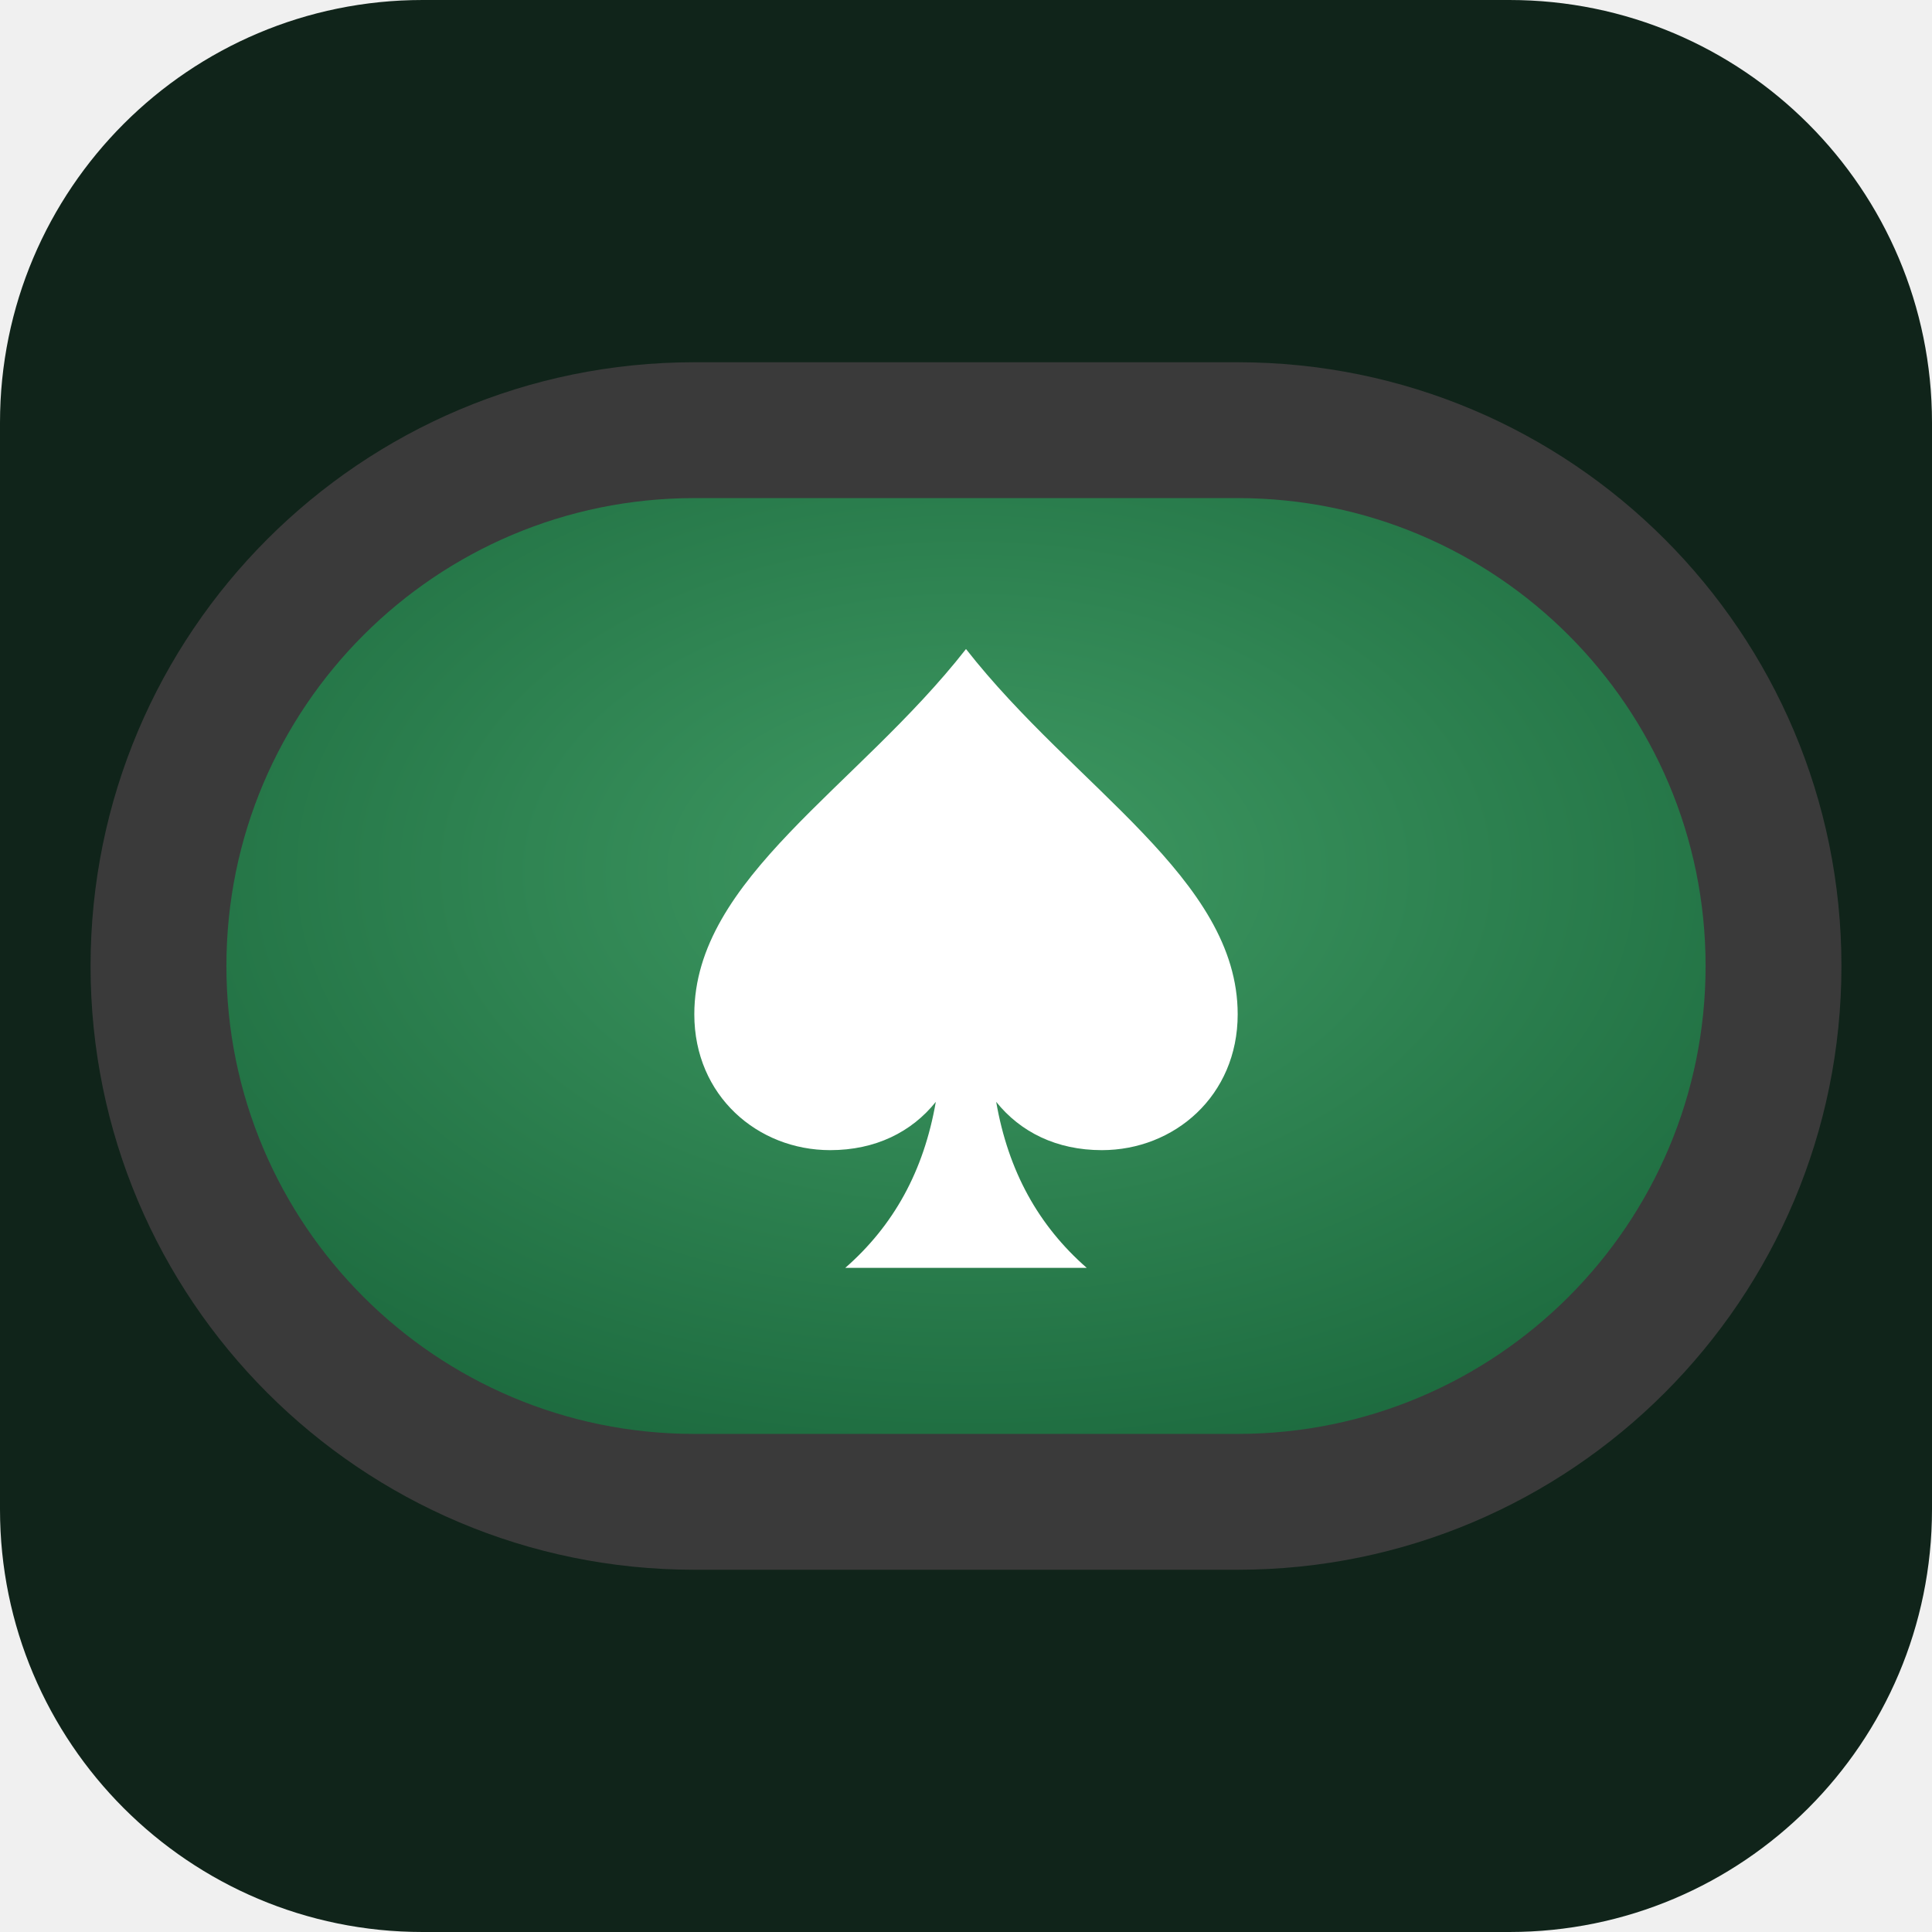
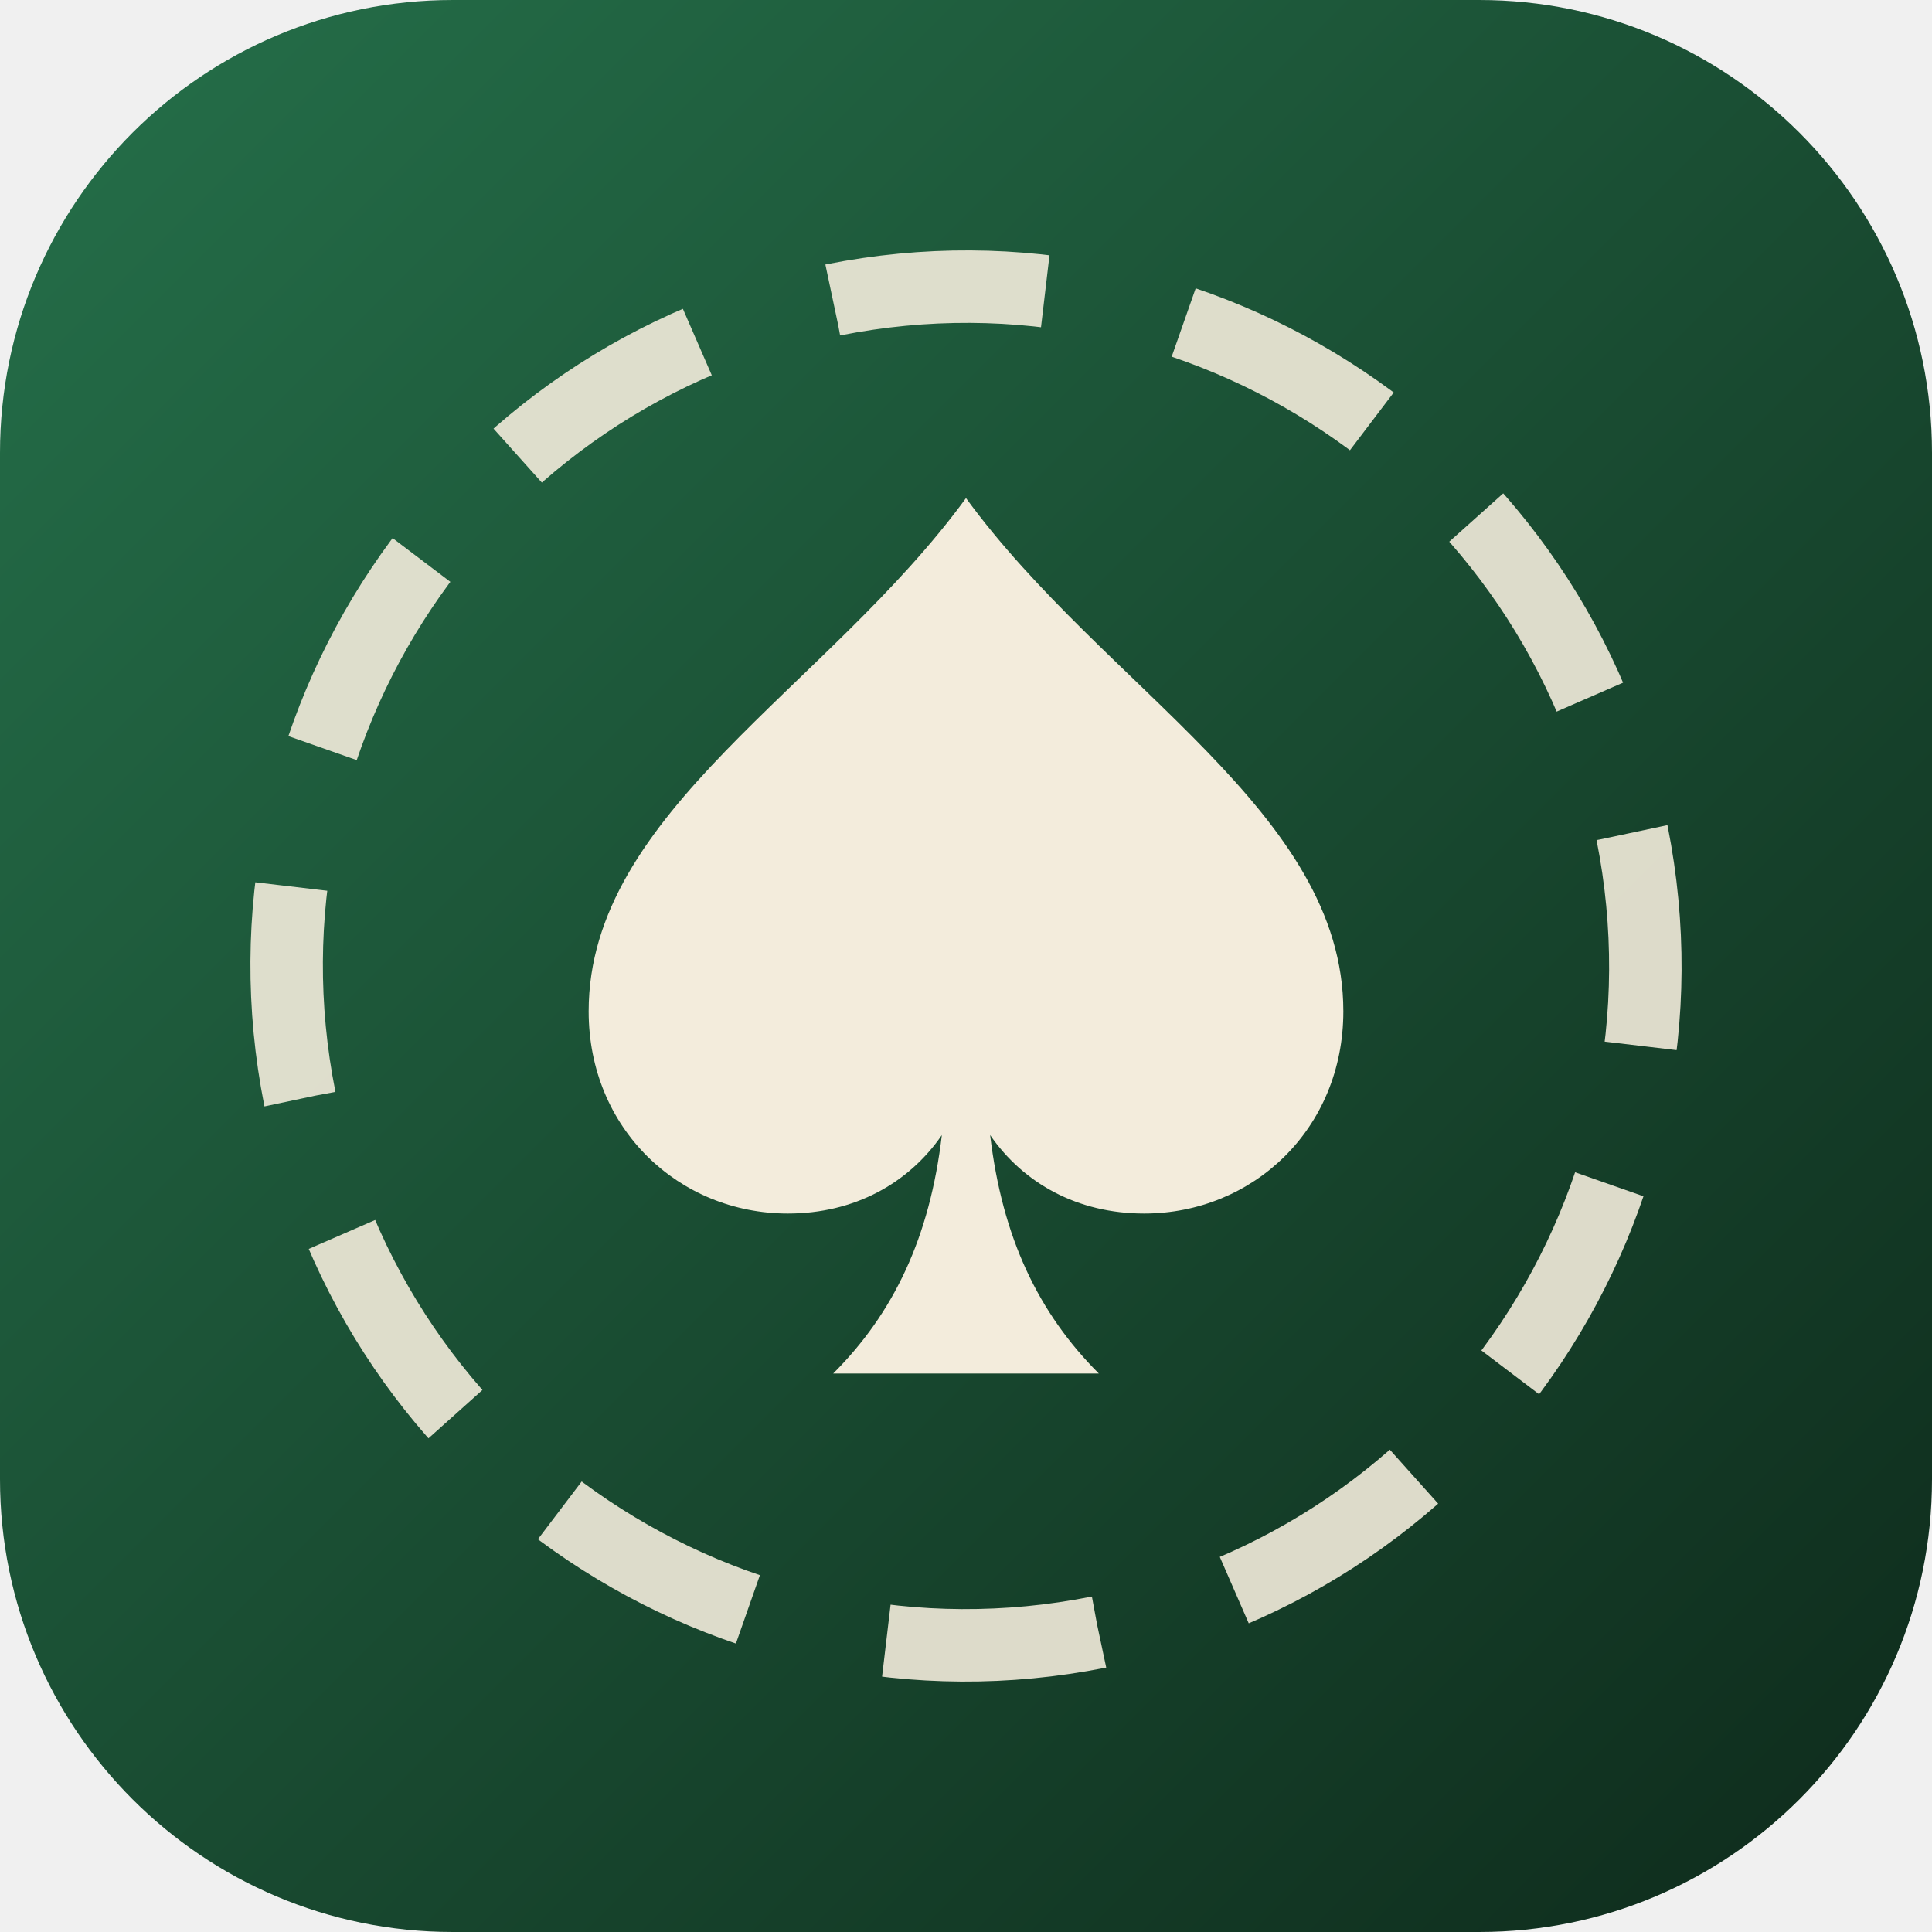
<svg xmlns="http://www.w3.org/2000/svg" viewBox="0 0 64 64">
  <defs>
-     <radialGradient id="f" cx="50%" cy="40%" r="65%">
-       <stop offset="0" stop-color="#3f9a63" />
-       <stop offset="1" stop-color="#1d6b3f" />
-     </radialGradient>
+     <linearGradient id="bg" x1="0" y1="0" x2="1" y2="1">
+       <stop offset="0" stop-color="#25704a" />
+       <stop offset="1" stop-color="#0e2a1b" />
+     </linearGradient>
  </defs>
-   <rect width="64" height="64" rx="14" fill="#10241a" />
-   <rect x="3" y="12" width="58" height="40" rx="20" fill="#3a3a3a" />
-   <rect x="7.5" y="16.5" width="49" height="31" rx="15.5" fill="url(#f)" />
-   <path d="M32 21.5c-3.6 4.6-9 7.6-9 12.1 0 2.7 2.1 4.5 4.5 4.5 1.5 0 2.7-.6 3.5-1.6-.4 2.3-1.4 4.1-3 5.5h8c-1.6-1.4-2.6-3.2-3-5.5.8 1 2 1.6 3.5 1.6 2.4 0 4.5-1.8 4.5-4.5 0-4.5-5.4-7.5-9-12.1z" fill="#fff" />
+   <rect width="64" height="64" rx="15" fill="url(#bg)" />
+   <circle cx="32" cy="32" r="22.5" fill="none" stroke="#f3ecdc" stroke-opacity=".9" stroke-width="2.4" stroke-dasharray="7.07 4.71" transform="rotate(-11.25 32 32)" />
+   <path d="M32 16.5c-4.6 6.3-12.5 10.4-12.5 17 0 3.9 3 6.7 6.6 6.7 2.2 0 4-1 5.1-2.6-.4 3.4-1.6 5.9-3.6 7.9h8.8c-2-2-3.2-4.5-3.6-7.9 1.1 1.6 2.9 2.6 5.1 2.6 3.6 0 6.6-2.8 6.6-6.7 0-6.6-7.9-10.7-12.5-17z" fill="#f3ecdc" />
</svg>
